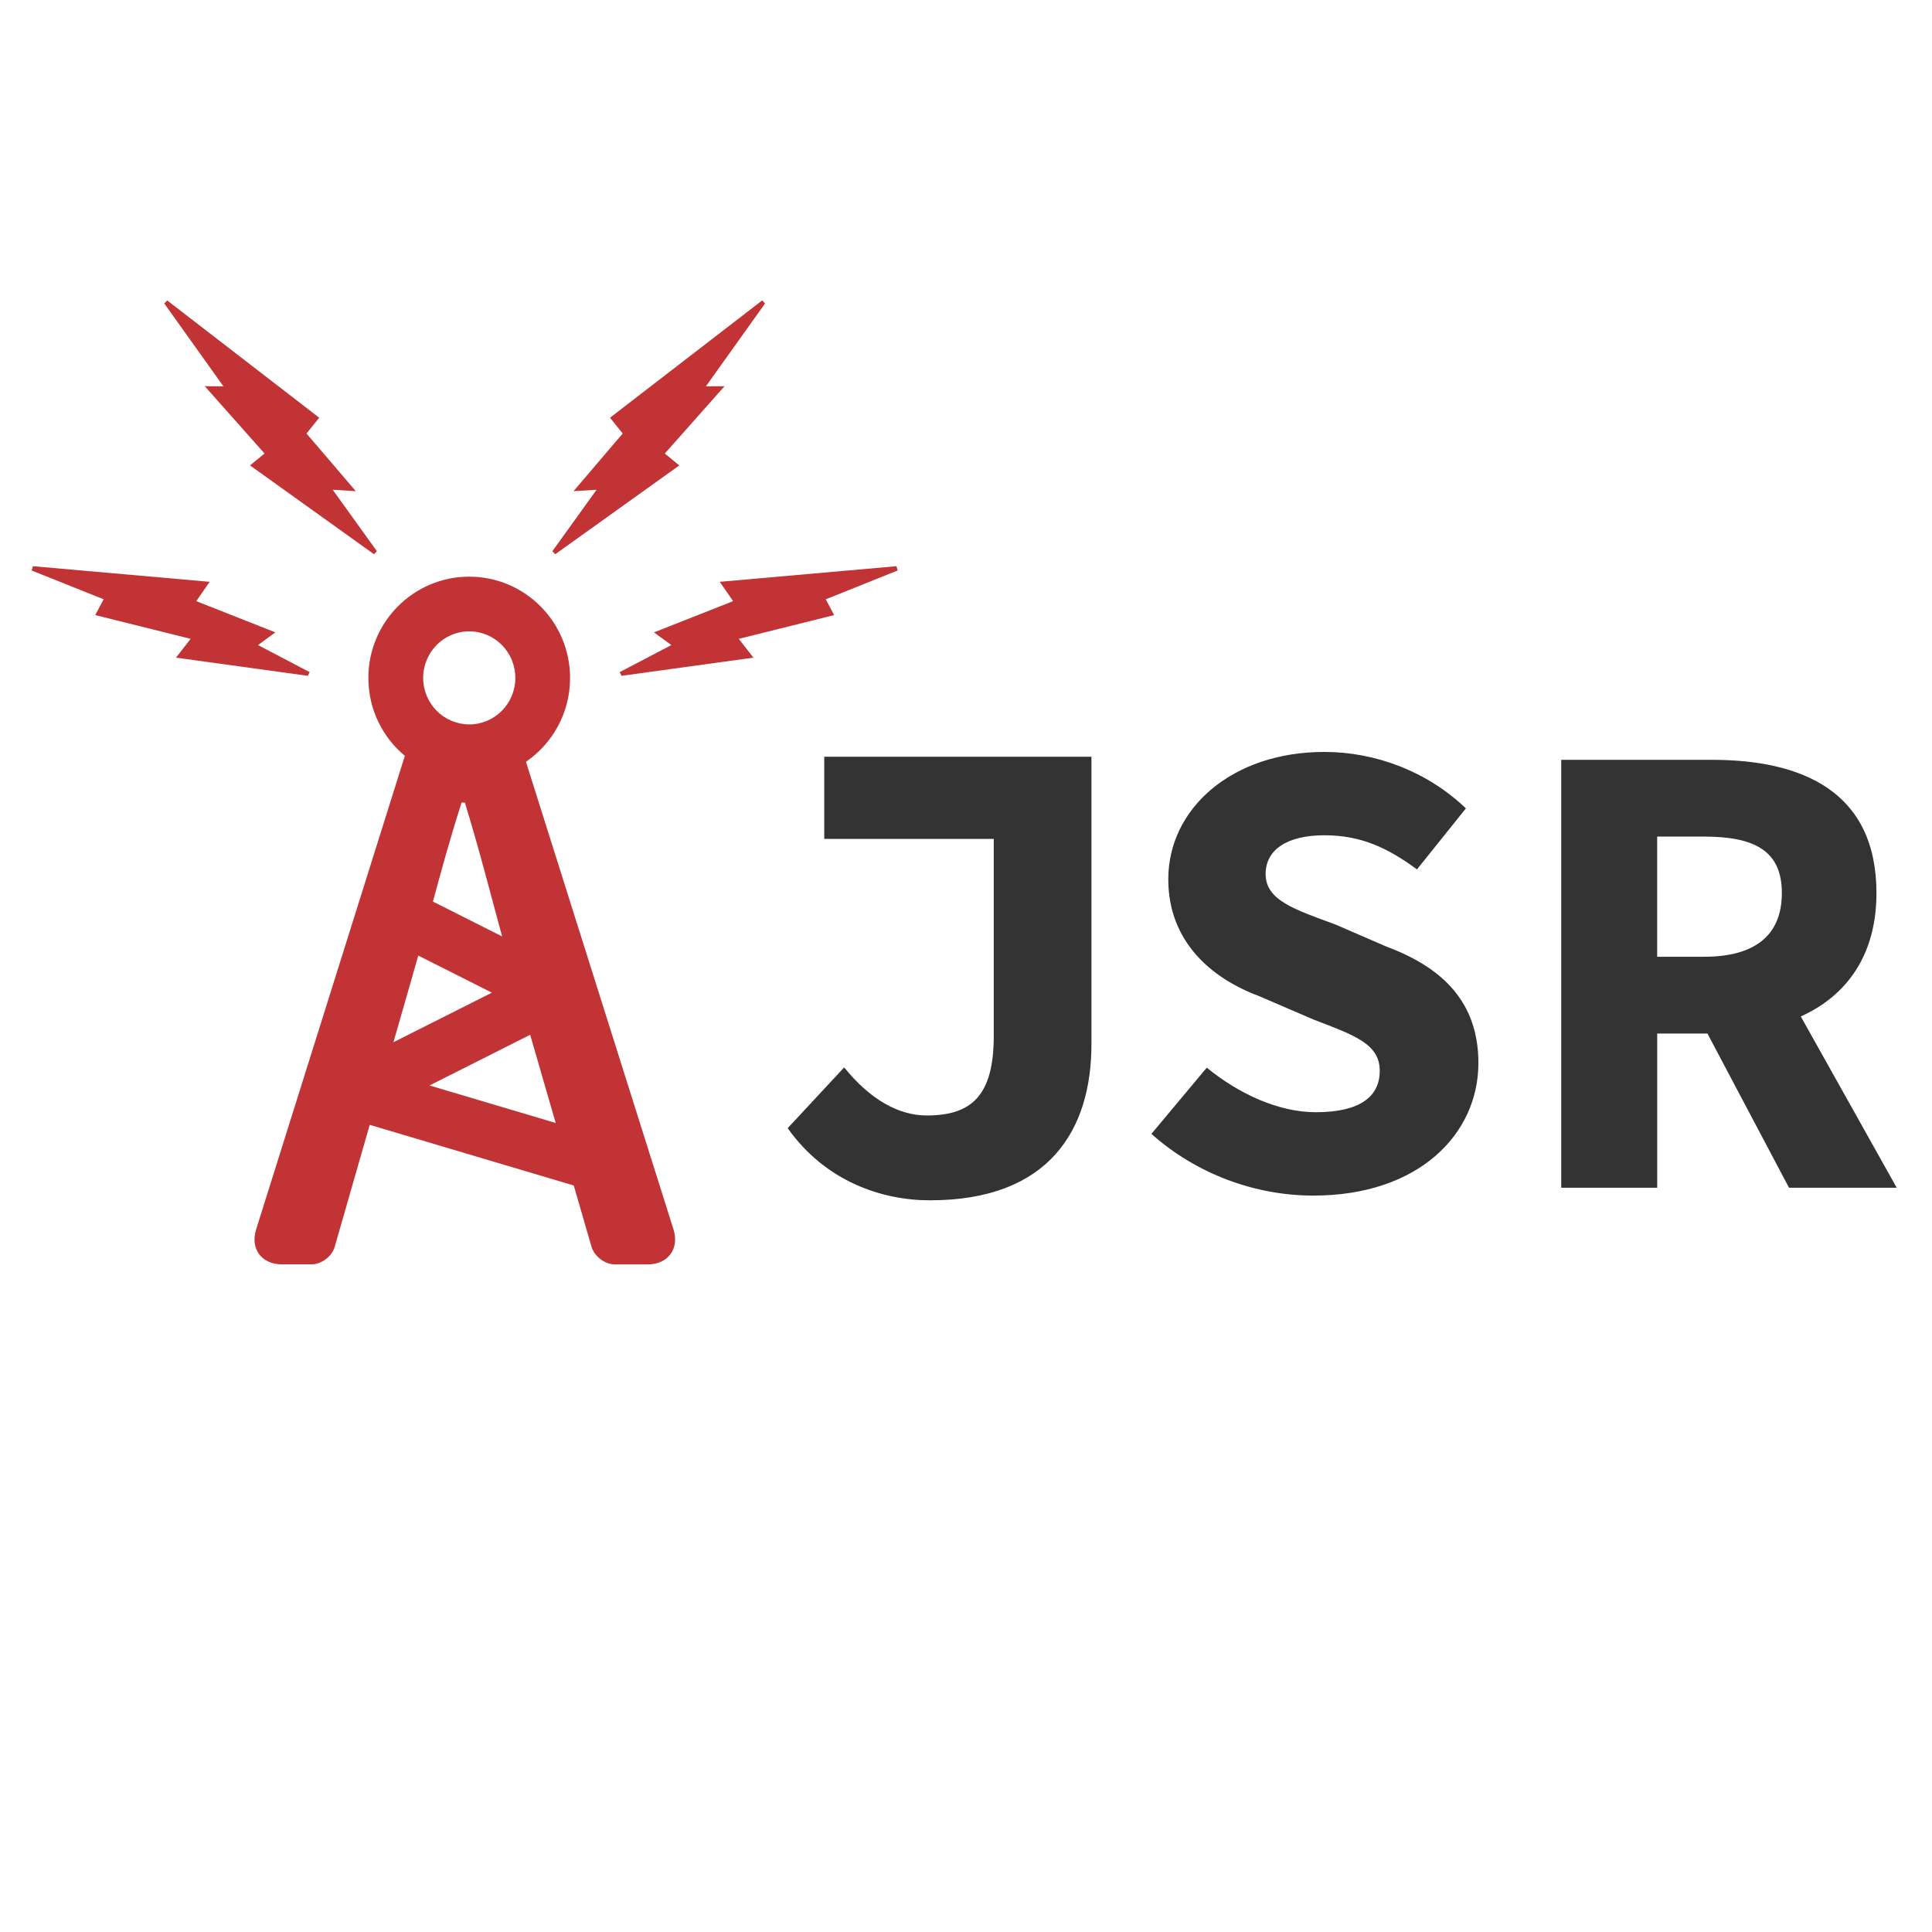
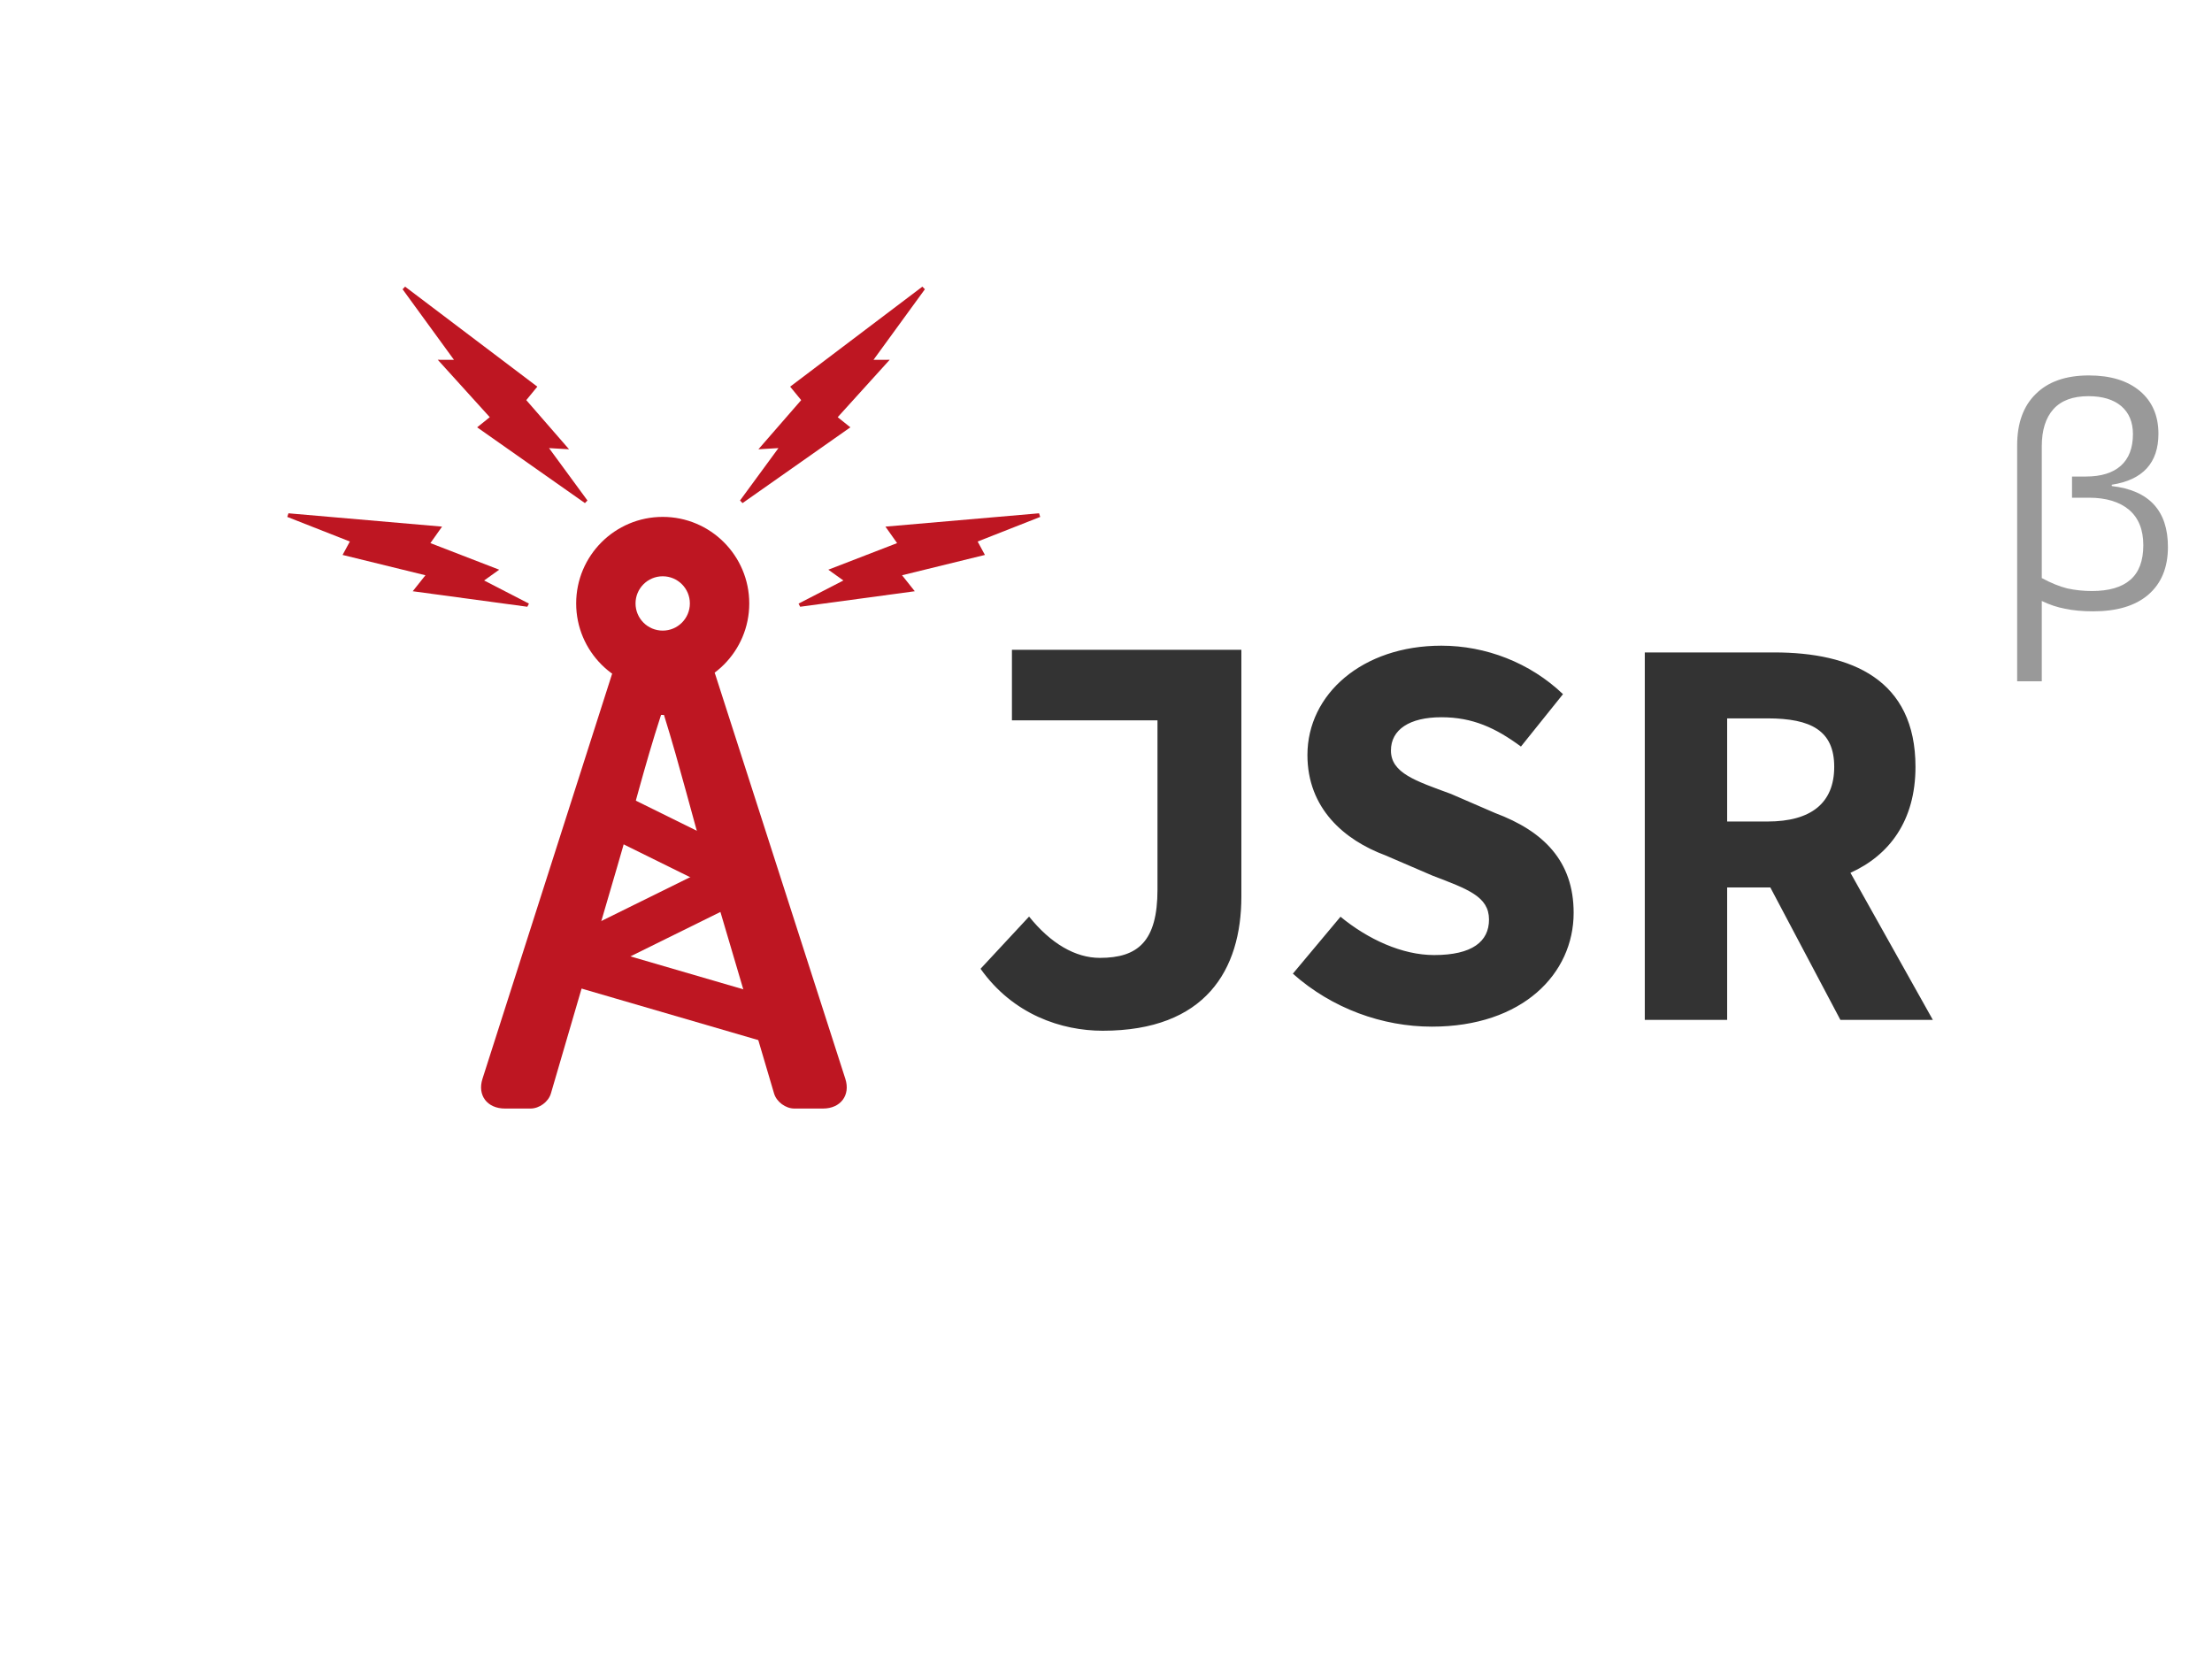
- <svg xmlns="http://www.w3.org/2000/svg" xmlns:xlink="http://www.w3.org/1999/xlink" width="60" height="60" viewBox="0 0 60 60">
-   <style>a { cursor: pointer; }</style>
+ <svg xmlns="http://www.w3.org/2000/svg" xmlns:xlink="http://www.w3.org/1999/xlink" width="80px" height="60px" viewBox="0 0 80 60" version="1.1">
+   <style>
+         a {
+             cursor: pointer;
+         }
+     </style>
  <a xlink:href="/" target="_top">
-     <g fill="none" fill-rule="evenodd">
-       <path d="M8.215 14.084l-.45.37 3.85 2.758.09-.094-1.372-1.908.716.043-1.53-1.79.395-.49L5.192 9.33l-.09.094 1.836 2.573-.578-.003 1.855 2.09" id="flash2" fill="#C13335">
-         <animate attributeName="opacity" from="1" to="0" dur="1s" begin="overlay.mouseover" end="overlay.mouseout" repeatCount="indefinite" />
-         <animateMotion from="0,0" to="-10,-10" dur="1s" begin="overlay.mouseover" end="overlay.mouseout" repeatCount="indefinite" />
-       </path>
-       <path d="M8.013 20.033l.538-.394-2.456-.97.416-.6-5.487-.485-.042.132 2.236.896-.26.49 2.962.738-.455.584 4.094.564.058-.114-1.602-.84" id="flash1" fill="#C13335">
-         <animate attributeName="opacity" from="1" to="0" dur="1s" begin="overlay.mouseover" end="overlay.mouseout" repeatCount="indefinite" />
-         <animateMotion from="0,0" to="-10,-6" dur="1s" begin="overlay.mouseover" end="overlay.mouseout" repeatCount="indefinite" />
-       </path>
-       <path d="M20.646 14.084l.45.37-3.852 2.758-.09-.094 1.374-1.908-.716.043 1.527-1.79-.395-.49L23.67 9.33l.09.094-1.837 2.573.578-.003-1.854 2.09" id="flash3" fill="#C13335">
-         <animate attributeName="opacity" from="1" to="0" dur="1s" begin="overlay.mouseover" end="overlay.mouseout" repeatCount="indefinite" />
-         <animateMotion from="0,0" to="10,-10" dur="1s" begin="overlay.mouseover" end="overlay.mouseout" repeatCount="indefinite" />
-       </path>
-       <path d="M20.85 20.033l-.54-.394 2.458-.97-.416-.6 5.487-.485.04.132-2.234.896.26.49-2.962.738.455.584-4.096.564-.057-.114 1.602-.84" id="flash4" fill="#C13335">
-         <animate attributeName="opacity" from="1" to="0" dur="1s" begin="overlay.mouseover" end="overlay.mouseout" repeatCount="indefinite" />
-         <animateMotion from="0,0" to="10,-6" dur="1s" begin="overlay.mouseover" end="overlay.mouseout" repeatCount="indefinite" />
-       </path>
-       <path d="M24.463 35.037c1.177 1.66 2.93 2.24 4.417 2.24 3.716 0 5.016-2.2 5.016-4.855V23.5h-8.298v2.552h5.264v6.12c0 1.87-.702 2.47-2.085 2.47-.887 0-1.775-.518-2.56-1.493l-1.754 1.886zm11.295.177c1.42 1.263 3.243 1.916 5.027 1.916 3.283 0 5.128-1.916 5.128-4.117 0-1.875-1.095-2.956-2.838-3.608l-1.6-.693c-1.278-.47-2.17-.754-2.17-1.57 0-.753.67-1.202 1.824-1.202 1.133 0 1.964.388 2.876 1.06l1.52-1.895c-1.195-1.142-2.796-1.753-4.398-1.753-2.86 0-4.845 1.753-4.845 3.954 0 1.936 1.338 3.077 2.817 3.628l1.703.733c1.277.49 2.047.755 2.047 1.59 0 .795-.608 1.284-1.986 1.284-1.156 0-2.392-.57-3.385-1.384l-1.723 2.06zm15.707-9.233h1.46c1.58 0 2.412.45 2.412 1.755s-.83 1.977-2.412 1.977h-1.46v-3.73zm7.44 10.906l-2.98-5.32c1.398-.63 2.35-1.875 2.35-3.83 0-3.16-2.31-4.14-5.107-4.14h-4.682v13.29h2.98v-4.79h1.56l2.534 4.79h3.344z" fill="#333" />
-       <path d="M12.572 23.476L7.954 38.183c-.187.598.167 1.083.805 1.083h.91c.315 0 .64-.245.727-.55l1.086-3.783 6.27 1.864.067.02.55 1.9c.09.302.413.55.726.55h1.022c.63 0 .988-.49.8-1.084l-4.583-14.525c.828-.567 1.37-1.522 1.37-2.602 0-1.737-1.4-3.147-3.132-3.147-1.73 0-3.132 1.41-3.132 3.145 0 .973.44 1.843 1.133 2.42zm4.686 11.4l-.793-2.74-3.126 1.574 3.917 1.165zm-5.04-2.507l.546-1.9c.078-.27.152-.533.225-.793l2.287 1.152-3.06 1.54zM13.445 28c.272-1.006.544-1.997.89-3.076h.102c.448 1.463.778 2.763 1.157 4.158l-2.064-1.04-.085-.042zm-.303-6.947c0-.8.642-1.446 1.43-1.446.79 0 1.432.645 1.432 1.445s-.64 1.445-1.43 1.445c-.79 0-1.432-.645-1.432-1.444z" fill="#C13335" />
+     <g id="Logo" stroke="none" stroke-width="1" fill="none" fill-rule="evenodd">
+       <g id="Logo-Header-Beta-Abbr">
+         <g id="BODY" transform="translate(17, 10)">
+           <path d="M18.463,25.037 C19.64,26.697 21.394,27.278 22.88,27.278 C26.596,27.278 27.896,25.078 27.896,22.422 L27.896,13.5 L19.598,13.5 L19.598,16.052 L24.862,16.052 L24.862,22.173 C24.862,24.041 24.16,24.643 22.777,24.643 C21.89,24.643 21.002,24.124 20.218,23.149 L18.463,25.037 Z M29.758,25.214 C31.177,26.477 33.001,27.13 34.785,27.13 C38.068,27.13 39.913,25.214 39.913,23.013 C39.913,21.138 38.818,20.057 37.075,19.405 L35.474,18.712 C34.197,18.243 33.305,17.958 33.305,17.143 C33.305,16.389 33.974,15.94 35.129,15.94 C36.264,15.94 37.095,16.328 38.007,17 L39.528,15.105 C38.332,13.963 36.731,13.352 35.129,13.352 C32.271,13.352 30.285,15.105 30.285,17.306 C30.285,19.242 31.623,20.383 33.102,20.934 L34.805,21.667 C36.082,22.157 36.852,22.422 36.852,23.257 C36.852,24.052 36.244,24.541 34.866,24.541 C33.71,24.541 32.474,23.971 31.481,23.155 L29.758,25.214 Z M45.465,15.981 L46.925,15.981 C48.506,15.981 49.337,16.429 49.337,17.734 C49.337,19.038 48.506,19.711 46.925,19.711 L45.465,19.711 L45.465,15.981 Z M52.904,26.885 L49.924,21.566 C51.323,20.934 52.276,19.69 52.276,17.734 C52.276,14.575 49.965,13.596 47.168,13.596 L42.486,13.596 L42.486,26.885 L45.465,26.885 L45.465,22.095 L47.026,22.095 L49.56,26.885 L52.904,26.885 Z" id="JAV-3" fill="#333333" />
+           <g id="Layer_2" transform="translate(2.543726, 18.25095)" fill="#BE1622">
+             <path d="M0.943,5.681 L1.657,7.127 L7.05,4.465 L6.337,3.019 L0.943,5.681 L0.943,5.681 Z" id="Shape" />
+             <path d="M2.126,1.85 L5.872,3.699 L6.586,2.253 L2.84,0.404 L2.126,1.85 L2.126,1.85 Z" id="Shape" />
+             <path d="M0.582,7.238 L8.068,9.42 L8.519,7.873 L1.034,5.69 L0.582,7.238 L0.582,7.238 Z" id="Shape" />
+           </g>
+           <path d="M6.968,8.694 C5.239,8.694 3.838,10.096 3.838,11.824 C3.838,13.553 5.239,14.954 6.968,14.954 C8.696,14.954 10.098,13.553 10.098,11.824 C10.097,10.096 8.696,8.694 6.968,8.694 L6.968,8.694 Z M6.968,12.807 C6.425,12.807 5.985,12.367 5.985,11.824 C5.985,11.281 6.426,10.842 6.968,10.842 C7.511,10.842 7.95,11.282 7.95,11.824 C7.95,12.367 7.51,12.807 6.968,12.807 L6.968,12.807 Z" id="Shape" fill="#BE1622" />
+           <path d="M8.869,14.393 C8.679,13.8 8.006,13.32 7.37,13.32 L6.627,13.32 C5.99,13.32 5.32,13.803 5.13,14.393 L0.449,29.018 C0.259,29.612 0.618,30.092 1.264,30.092 L2.187,30.092 C2.505,30.092 2.835,29.851 2.924,29.547 L5.318,21.361 C5.892,19.415 6.283,17.776 6.908,15.855 L7.013,15.855 C7.611,17.776 8.003,19.414 8.576,21.361 L10.995,29.547 C11.084,29.849 11.412,30.092 11.729,30.092 L12.764,30.092 C13.402,30.092 13.764,29.609 13.573,29.018 L8.869,14.393 L8.869,14.393 Z" id="V_1_" fill="#BE1622" />
+           <text id="β" opacity="0.5" font-family="Open Sans" font-size="11" font-weight="normal" fill="#333333">
+             <tspan x="55" y="12">β</tspan>
+           </text>
+         </g>
+         <g id="FLASHES" transform="translate(9.809886, 10)" fill="#BE1622">
+           <path d="M7.903,5.088 L7.447,5.455 L11.345,8.195 L11.436,8.101 L10.046,6.206 L10.771,6.249 L9.224,4.471 L9.623,3.984 L4.841,0.367 L4.75,0.461 L6.609,3.014 L6.023,3.012 L7.903,5.088" id="Fill-19_3_">
+             <animate attributeName="opacity" from="1" to="0" dur="1s" begin="overlay.mouseover" end="overlay.mouseout" repeatCount="indefinite" />
+             <animateMotion from="0,0" to="-10,-10" dur="1s" begin="overlay.mouseover" end="overlay.mouseout" repeatCount="indefinite" />
+           </path>
+           <path d="M7.699,10.994 L8.244,10.604 L5.756,9.642 L6.178,9.046 L0.623,8.564 L0.58,8.695 L2.843,9.585 L2.58,10.07 L5.577,10.805 L5.117,11.383 L9.262,11.944 L9.32,11.83 L7.699,10.994" id="Fill-20_3_">
+             <animate attributeName="opacity" from="1" to="0" dur="1s" begin="overlay.mouseover" end="overlay.mouseout" repeatCount="indefinite" />
+             <animateMotion from="0,0" to="-10,-6" dur="1s" begin="overlay.mouseover" end="overlay.mouseout" repeatCount="indefinite" />
+           </path>
+           <path d="M20.487,5.088 L20.944,5.455 L17.045,8.195 L16.954,8.101 L18.344,6.206 L17.619,6.249 L19.166,4.471 L18.767,3.984 L23.549,0.367 L23.64,0.461 L21.781,3.014 L22.367,3.012 L20.487,5.088" id="Fill-19_2_">
+             <animate attributeName="opacity" from="1" to="0" dur="1s" begin="overlay.mouseover" end="overlay.mouseout" repeatCount="indefinite" />
+             <animateMotion from="0,0" to="10,-10" dur="1s" begin="overlay.mouseover" end="overlay.mouseout" repeatCount="indefinite" />
+           </path>
+           <path d="M20.692,10.994 L20.147,10.604 L22.635,9.642 L22.213,9.046 L27.768,8.564 L27.811,8.695 L25.548,9.585 L25.811,10.07 L22.814,10.805 L23.274,11.383 L19.129,11.944 L19.072,11.83 L20.692,10.994" id="Fill-20_2_">
+             <animate attributeName="opacity" from="1" to="0" dur="1s" begin="overlay.mouseover" end="overlay.mouseout" repeatCount="indefinite" />
+             <animateMotion from="0,0" to="10,-6" dur="1s" begin="overlay.mouseover" end="overlay.mouseout" repeatCount="indefinite" />
+           </path>
+         </g>
+       </g>
    </g>
-     <path id="overlay" pointer-events="all" fill="none" d="M0 0h60v60H0z" />
+     <rect id="overlay" x="0" y="0" width="80" height="60" pointer-events="all" fill="none" />
  </a>
</svg>
